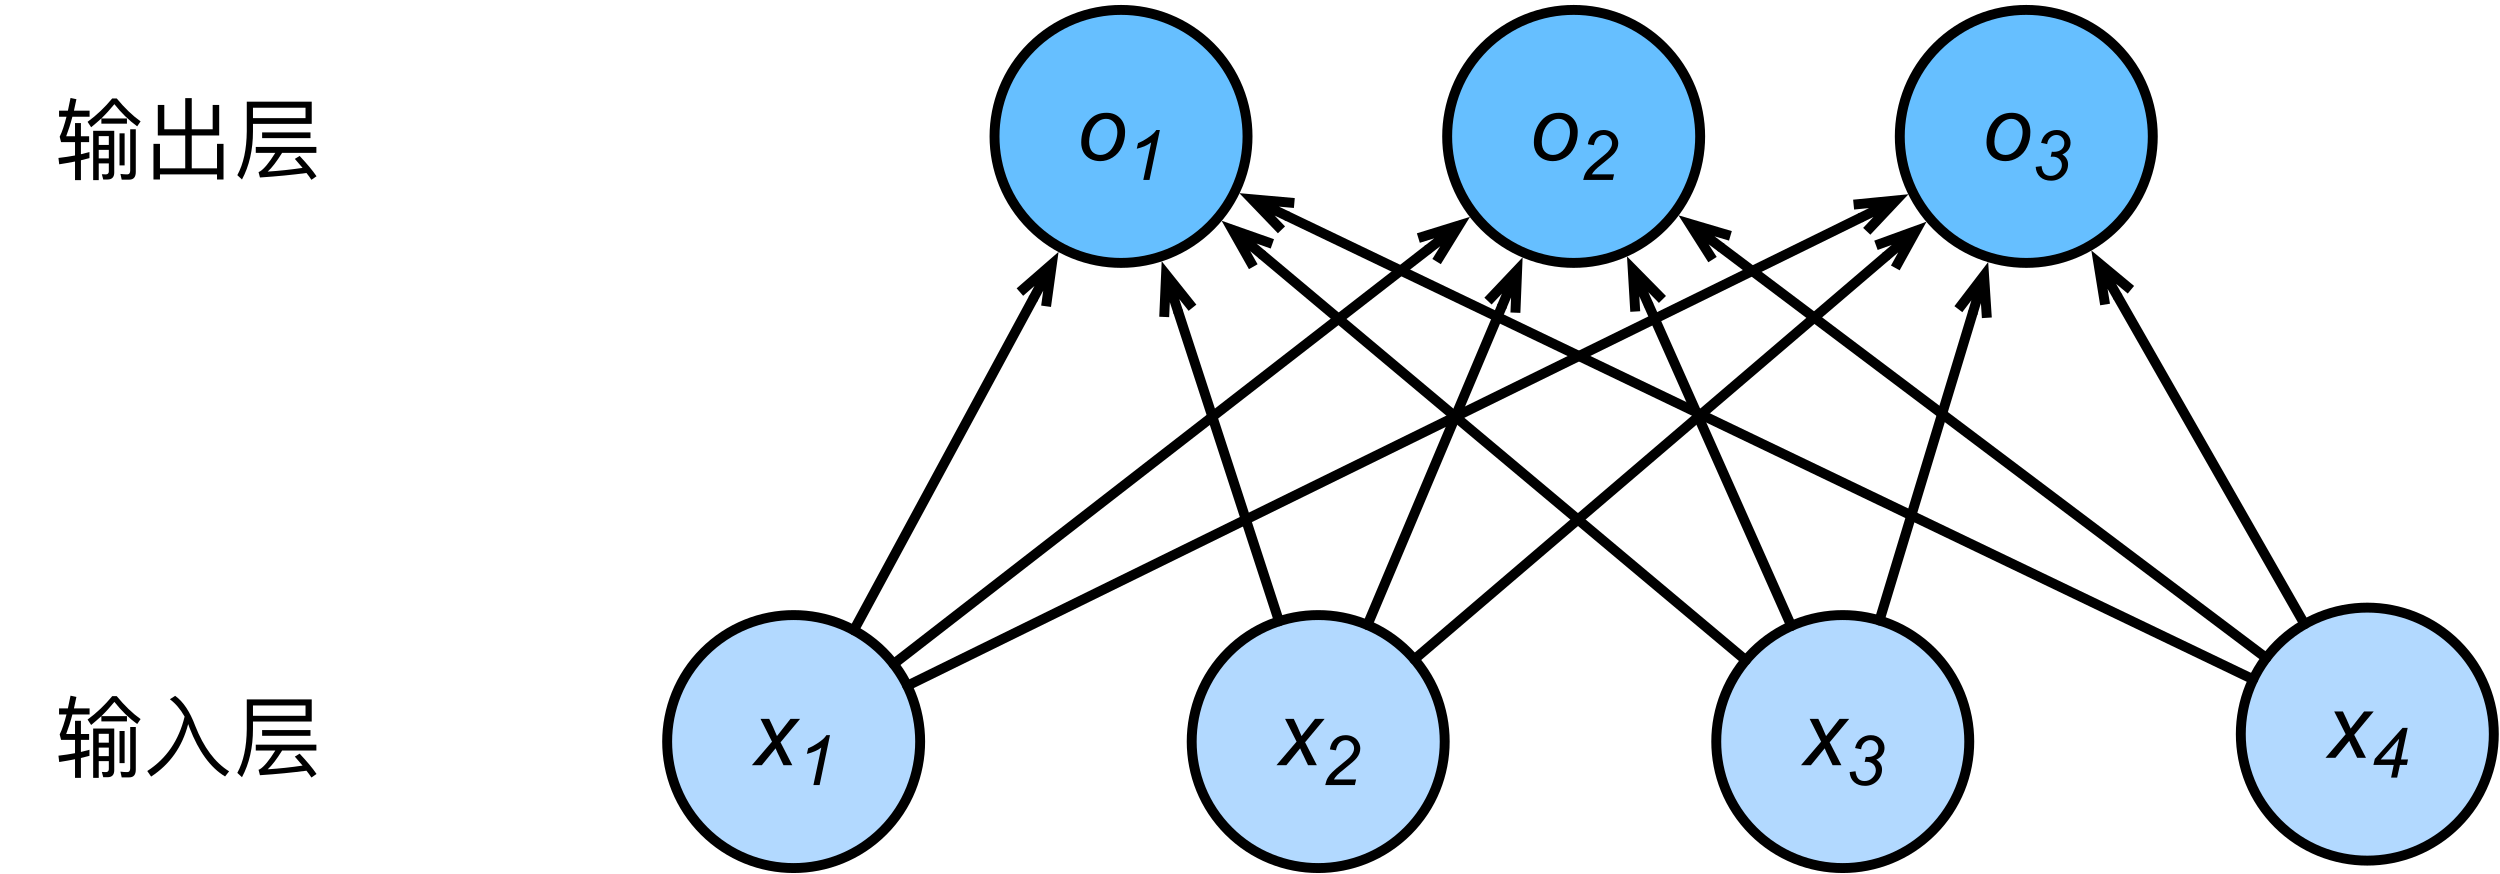
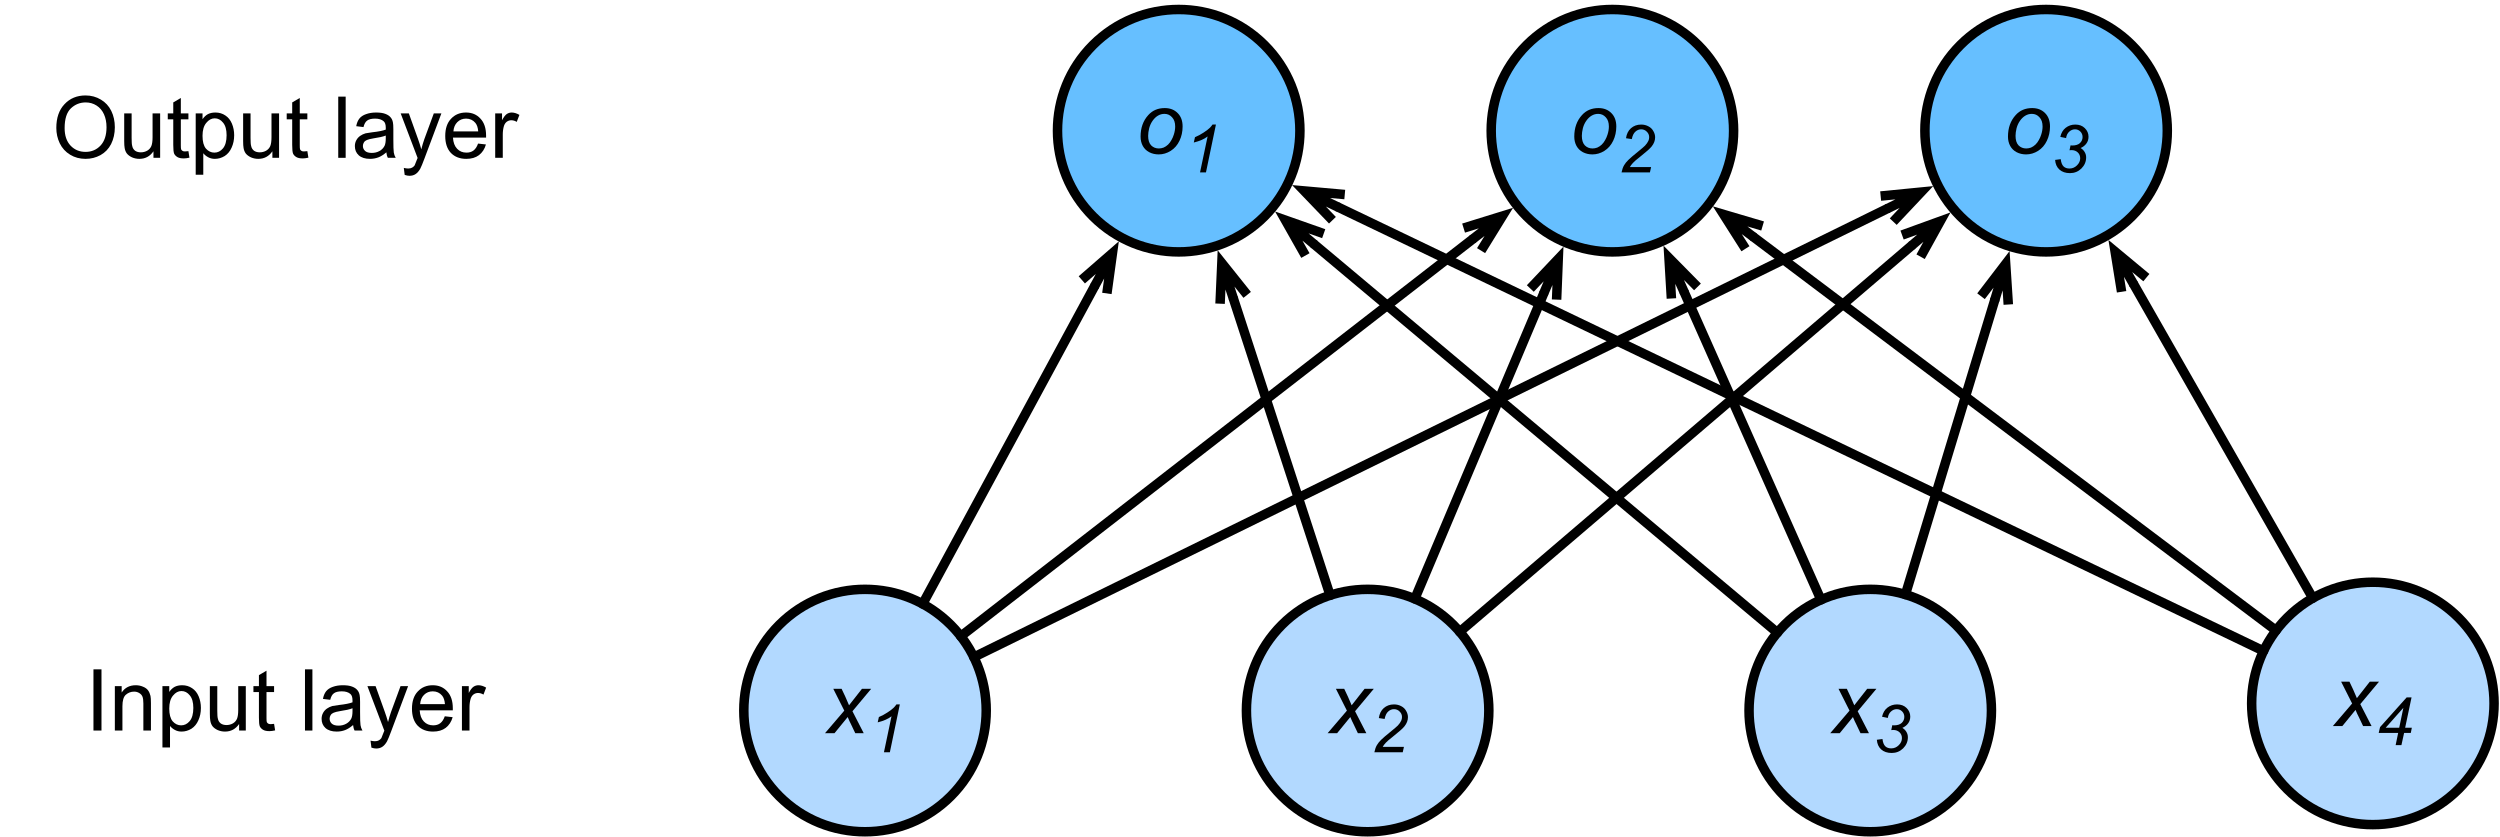
- <svg xmlns="http://www.w3.org/2000/svg" xmlns:xlink="http://www.w3.org/1999/xlink" width="252pt" height="88pt" viewBox="0 0 252 88" version="1.1">
+ <svg xmlns="http://www.w3.org/2000/svg" xmlns:xlink="http://www.w3.org/1999/xlink" width="263pt" height="88pt" viewBox="0 0 263 88" version="1.1">
  <defs>
    <g>
      <symbol overflow="visible" id="glyph0-0">
        <path style="stroke:none;" d="M 1.125 0 L 1.125 -5.625 L 5.625 -5.625 L 5.625 0 Z M 1.266 -0.141 L 5.484 -0.141 L 5.484 -5.484 L 1.266 -5.484 Z M 1.266 -0.141 " />
      </symbol>
      <symbol overflow="visible" id="glyph0-1">
        <path style="stroke:none;" d="M -0.016 0 L 2.016 -2.375 L 0.859 -4.672 L 1.734 -4.672 L 2.125 -3.844 C 2.27 -3.531 2.398 -3.227 2.516 -2.938 L 3.875 -4.672 L 4.844 -4.672 L 2.875 -2.312 L 4.062 0 L 3.172 0 L 2.719 -0.953 C 2.613 -1.148 2.5 -1.398 2.375 -1.703 L 0.984 0 Z M -0.016 0 " />
      </symbol>
      <symbol overflow="visible" id="glyph0-2">
        <path style="stroke:none;" d="M 0.438 -1.766 C 0.438 -2.68 0.707 -3.438 1.25 -4.031 C 1.688 -4.52 2.266 -4.766 2.984 -4.766 C 3.547 -4.766 4 -4.586 4.344 -4.234 C 4.688 -3.891 4.859 -3.422 4.859 -2.828 C 4.859 -2.285 4.75 -1.785 4.531 -1.328 C 4.312 -0.867 4.004 -0.516 3.609 -0.266 C 3.211 -0.016 2.789 0.109 2.344 0.109 C 1.977 0.109 1.645 0.031 1.344 -0.125 C 1.051 -0.281 0.828 -0.5 0.672 -0.781 C 0.516 -1.07 0.438 -1.398 0.438 -1.766 Z M 1.234 -1.844 C 1.234 -1.406 1.336 -1.07 1.547 -0.844 C 1.766 -0.625 2.035 -0.516 2.359 -0.516 C 2.523 -0.516 2.691 -0.547 2.859 -0.609 C 3.023 -0.68 3.18 -0.785 3.328 -0.922 C 3.473 -1.066 3.594 -1.227 3.688 -1.406 C 3.789 -1.582 3.875 -1.773 3.938 -1.984 C 4.031 -2.273 4.078 -2.555 4.078 -2.828 C 4.078 -3.242 3.969 -3.566 3.75 -3.797 C 3.539 -4.035 3.273 -4.156 2.953 -4.156 C 2.703 -4.156 2.473 -4.094 2.266 -3.969 C 2.066 -3.852 1.883 -3.68 1.719 -3.453 C 1.551 -3.223 1.426 -2.957 1.344 -2.656 C 1.27 -2.352 1.234 -2.082 1.234 -1.844 Z M 1.234 -1.844 " />
      </symbol>
      <symbol overflow="visible" id="glyph1-0">
        <path style="stroke:none;" d="M 0.875 0 L 0.875 -4.375 L 4.375 -4.375 L 4.375 0 Z M 0.984 -0.109 L 4.266 -0.109 L 4.266 -4.266 L 0.984 -4.266 Z M 0.984 -0.109 " />
      </symbol>
      <symbol overflow="visible" id="glyph1-1">
        <path style="stroke:none;" d="M 1.688 0 L 2.484 -3.781 C 2.141 -3.508 1.656 -3.297 1.031 -3.141 L 1.156 -3.703 C 1.457 -3.828 1.758 -3.988 2.062 -4.188 C 2.363 -4.383 2.586 -4.555 2.734 -4.703 C 2.828 -4.797 2.914 -4.906 3 -5.031 L 3.359 -5.031 L 2.312 0 Z M 1.688 0 " />
      </symbol>
      <symbol overflow="visible" id="glyph1-2">
        <path style="stroke:none;" d="M 0.406 0 C 0.469 -0.301 0.555 -0.551 0.672 -0.75 C 0.785 -0.945 0.938 -1.133 1.125 -1.312 C 1.312 -1.5 1.672 -1.805 2.203 -2.234 C 2.523 -2.492 2.75 -2.688 2.875 -2.812 C 3.039 -2.988 3.16 -3.16 3.234 -3.328 C 3.285 -3.441 3.312 -3.566 3.312 -3.703 C 3.312 -3.93 3.227 -4.125 3.062 -4.281 C 2.906 -4.445 2.707 -4.531 2.469 -4.531 C 2.238 -4.531 2.035 -4.445 1.859 -4.281 C 1.68 -4.125 1.555 -3.863 1.484 -3.5 L 0.875 -3.594 C 0.938 -4.039 1.109 -4.391 1.391 -4.641 C 1.68 -4.898 2.039 -5.031 2.469 -5.031 C 2.75 -5.031 3.004 -4.969 3.234 -4.844 C 3.461 -4.727 3.633 -4.562 3.75 -4.344 C 3.875 -4.133 3.938 -3.914 3.938 -3.688 C 3.938 -3.352 3.816 -3.035 3.578 -2.734 C 3.43 -2.535 3.004 -2.156 2.297 -1.594 C 1.984 -1.352 1.754 -1.156 1.609 -1 C 1.461 -0.844 1.352 -0.695 1.281 -0.562 L 3.516 -0.562 L 3.391 0 Z M 0.406 0 " />
      </symbol>
      <symbol overflow="visible" id="glyph1-3">
        <path style="stroke:none;" d="M 0.391 -1.312 L 0.984 -1.391 C 1.023 -1.035 1.125 -0.781 1.281 -0.625 C 1.438 -0.477 1.645 -0.406 1.906 -0.406 C 2.207 -0.406 2.469 -0.516 2.688 -0.734 C 2.914 -0.953 3.031 -1.203 3.031 -1.484 C 3.031 -1.734 2.945 -1.938 2.781 -2.094 C 2.613 -2.258 2.391 -2.344 2.109 -2.344 C 2.078 -2.344 2.008 -2.336 1.906 -2.328 L 2.016 -2.844 C 2.078 -2.832 2.133 -2.828 2.188 -2.828 C 2.539 -2.828 2.812 -2.91 3 -3.078 C 3.188 -3.254 3.281 -3.469 3.281 -3.719 C 3.281 -3.945 3.203 -4.141 3.047 -4.297 C 2.891 -4.453 2.703 -4.531 2.484 -4.531 C 2.254 -4.531 2.051 -4.445 1.875 -4.281 C 1.695 -4.125 1.586 -3.898 1.547 -3.609 L 0.938 -3.734 C 1.031 -4.148 1.219 -4.469 1.5 -4.688 C 1.789 -4.914 2.129 -5.031 2.516 -5.031 C 2.93 -5.031 3.266 -4.906 3.516 -4.656 C 3.773 -4.406 3.906 -4.102 3.906 -3.75 C 3.906 -3.477 3.832 -3.242 3.688 -3.047 C 3.551 -2.848 3.348 -2.688 3.078 -2.562 C 3.266 -2.445 3.406 -2.305 3.5 -2.141 C 3.602 -1.973 3.656 -1.785 3.656 -1.578 C 3.656 -1.129 3.488 -0.738 3.156 -0.406 C 2.82 -0.082 2.422 0.078 1.953 0.078 C 1.492 0.078 1.125 -0.047 0.844 -0.297 C 0.57 -0.547 0.422 -0.883 0.391 -1.312 Z M 0.391 -1.312 " />
      </symbol>
      <symbol overflow="visible" id="glyph1-4">
        <path style="stroke:none;" d="M 2.094 0 L 2.359 -1.281 L 0.312 -1.281 L 0.453 -1.891 L 3.25 -5.016 L 3.766 -5.016 L 3.094 -1.828 L 3.797 -1.828 L 3.688 -1.281 L 2.984 -1.281 L 2.703 0 Z M 2.469 -1.828 L 2.906 -3.922 L 1.047 -1.828 Z M 2.469 -1.828 " />
      </symbol>
      <symbol overflow="visible" id="glyph2-0">
+         <path style="stroke:none;" d="M 1.125 0 L 1.125 -5.625 L 5.625 -5.625 L 5.625 0 Z M 1.266 -0.141 L 5.484 -0.141 L 5.484 -5.484 L 1.266 -5.484 Z M 1.266 -0.141 " />
+       </symbol>
+       <symbol overflow="visible" id="glyph2-1">
+         <path style="stroke:none;" d="M 0.844 0 L 0.844 -6.438 L 1.688 -6.438 L 1.688 0 Z M 0.844 0 " />
+       </symbol>
+       <symbol overflow="visible" id="glyph2-2">
+         <path style="stroke:none;" d="M 0.594 0 L 0.594 -4.672 L 1.312 -4.672 L 1.312 -4 C 1.645 -4.508 2.141 -4.766 2.797 -4.766 C 3.078 -4.766 3.332 -4.711 3.562 -4.609 C 3.801 -4.516 3.977 -4.383 4.094 -4.219 C 4.207 -4.062 4.289 -3.867 4.344 -3.641 C 4.375 -3.492 4.391 -3.238 4.391 -2.875 L 4.391 0 L 3.594 0 L 3.594 -2.844 C 3.594 -3.164 3.562 -3.406 3.5 -3.562 C 3.438 -3.719 3.328 -3.844 3.172 -3.938 C 3.016 -4.039 2.832 -4.094 2.625 -4.094 C 2.289 -4.094 2 -3.984 1.75 -3.766 C 1.508 -3.555 1.391 -3.148 1.391 -2.547 L 1.391 0 Z M 0.594 0 " />
+       </symbol>
+       <symbol overflow="visible" id="glyph2-3">
+         <path style="stroke:none;" d="M 0.594 1.781 L 0.594 -4.672 L 1.312 -4.672 L 1.312 -4.062 C 1.477 -4.301 1.664 -4.477 1.875 -4.594 C 2.094 -4.707 2.359 -4.766 2.672 -4.766 C 3.066 -4.766 3.414 -4.66 3.719 -4.453 C 4.02 -4.254 4.25 -3.969 4.406 -3.594 C 4.562 -3.219 4.641 -2.812 4.641 -2.375 C 4.641 -1.895 4.551 -1.461 4.375 -1.078 C 4.207 -0.691 3.961 -0.395 3.641 -0.188 C 3.316 0.008 2.973 0.109 2.609 0.109 C 2.348 0.109 2.113 0.051 1.906 -0.062 C 1.695 -0.176 1.523 -0.316 1.391 -0.484 L 1.391 1.781 Z M 1.312 -2.312 C 1.312 -1.707 1.43 -1.258 1.672 -0.969 C 1.922 -0.688 2.219 -0.547 2.562 -0.547 C 2.906 -0.547 3.203 -0.691 3.453 -0.984 C 3.711 -1.285 3.844 -1.75 3.844 -2.375 C 3.844 -2.969 3.719 -3.41 3.469 -3.703 C 3.227 -4.004 2.938 -4.156 2.594 -4.156 C 2.258 -4.156 1.961 -3.992 1.703 -3.672 C 1.441 -3.359 1.312 -2.906 1.312 -2.312 Z M 1.312 -2.312 " />
+       </symbol>
+       <symbol overflow="visible" id="glyph2-4">
+         <path style="stroke:none;" d="M 3.656 0 L 3.656 -0.688 C 3.289 -0.156 2.797 0.109 2.172 0.109 C 1.898 0.109 1.645 0.055 1.406 -0.047 C 1.164 -0.16 0.984 -0.297 0.859 -0.453 C 0.742 -0.609 0.664 -0.801 0.625 -1.031 C 0.594 -1.188 0.578 -1.438 0.578 -1.781 L 0.578 -4.672 L 1.359 -4.672 L 1.359 -2.078 C 1.359 -1.66 1.379 -1.383 1.422 -1.25 C 1.461 -1.039 1.562 -0.875 1.719 -0.75 C 1.883 -0.633 2.086 -0.578 2.328 -0.578 C 2.566 -0.578 2.789 -0.633 3 -0.75 C 3.207 -0.875 3.352 -1.039 3.438 -1.25 C 3.52 -1.457 3.562 -1.766 3.562 -2.172 L 3.562 -4.672 L 4.359 -4.672 L 4.359 0 Z M 3.656 0 " />
+       </symbol>
+       <symbol overflow="visible" id="glyph2-5">
+         <path style="stroke:none;" d="M 2.328 -0.703 L 2.438 -0.016 C 2.207 0.035 2.008 0.062 1.844 0.062 C 1.551 0.062 1.328 0.016 1.172 -0.078 C 1.016 -0.172 0.898 -0.289 0.828 -0.438 C 0.766 -0.582 0.734 -0.891 0.734 -1.359 L 0.734 -4.047 L 0.156 -4.047 L 0.156 -4.672 L 0.734 -4.672 L 0.734 -5.828 L 1.531 -6.297 L 1.531 -4.672 L 2.328 -4.672 L 2.328 -4.047 L 1.531 -4.047 L 1.531 -1.328 C 1.531 -1.098 1.539 -0.953 1.562 -0.891 C 1.594 -0.828 1.641 -0.773 1.703 -0.734 C 1.766 -0.691 1.852 -0.672 1.969 -0.672 C 2.062 -0.672 2.18 -0.68 2.328 -0.703 Z M 2.328 -0.703 " />
+       </symbol>
+       <symbol overflow="visible" id="glyph2-6">
        <path style="stroke:none;" d="" />
      </symbol>
-       <symbol overflow="visible" id="glyph2-1">
-         <path style="stroke:none;" d="M 2.062 -4.844 L 2.062 -3.516 L 1.172 -3.516 C 1.391 -4.094 1.609 -4.75 1.797 -5.484 L 3.531 -5.484 L 3.531 -6.094 L 1.953 -6.094 C 2.031 -6.453 2.109 -6.844 2.203 -7.25 L 1.609 -7.375 C 1.516 -6.938 1.438 -6.5 1.344 -6.094 L 0.453 -6.094 L 0.453 -5.484 L 1.203 -5.484 C 1 -4.688 0.781 -4 0.516 -3.469 L 0.656 -2.922 L 2.062 -2.922 L 2.062 -1.578 C 1.531 -1.484 0.984 -1.391 0.391 -1.328 L 0.469 -0.688 C 1.016 -0.781 1.547 -0.859 2.062 -0.969 L 2.062 0.906 L 2.656 0.906 L 2.656 -1.094 L 3.516 -1.312 L 3.516 -1.922 C 3.25 -1.859 2.969 -1.781 2.656 -1.703 L 2.656 -2.922 L 3.484 -2.922 L 3.484 -3.516 L 2.656 -3.516 L 2.656 -4.844 Z M 4.719 -5.312 L 4.719 -4.781 L 7.297 -4.781 L 7.297 -5.312 L 4.719 -5.312 C 5.172 -5.75 5.609 -6.234 6.031 -6.75 C 6.719 -5.875 7.484 -5.125 8.328 -4.516 L 8.672 -5.016 C 7.859 -5.594 7.062 -6.359 6.266 -7.328 L 5.812 -7.328 C 5.078 -6.438 4.25 -5.641 3.328 -4.969 L 3.688 -4.422 C 4.031 -4.703 4.375 -5 4.719 -5.312 Z M 5.344 0.844 C 5.781 0.844 6.016 0.609 6.016 0.141 L 6.016 -4.062 L 3.891 -4.062 L 3.891 0.906 L 4.453 0.906 L 4.453 -0.781 L 5.469 -0.781 L 5.469 0.031 C 5.469 0.219 5.359 0.328 5.172 0.328 L 4.766 0.312 L 4.906 0.844 Z M 4.453 -1.281 L 4.453 -2.141 L 5.469 -2.141 L 5.469 -1.281 Z M 4.453 -2.641 L 4.453 -3.531 L 5.469 -3.531 L 5.469 -2.641 Z M 6.547 -3.812 L 6.547 -0.578 L 7.062 -0.578 L 7.062 -3.812 Z M 7.531 0.859 C 7.969 0.859 8.188 0.594 8.188 0.078 L 8.188 -4.219 L 7.625 -4.219 L 7.625 -0.062 C 7.625 0.188 7.531 0.328 7.328 0.328 C 7.109 0.328 6.875 0.312 6.641 0.281 L 6.766 0.859 Z M 7.531 0.859 " />
-       </symbol>
-       <symbol overflow="visible" id="glyph2-2">
-         <path style="stroke:none;" d="M 4.109 -5.266 C 3.531 -2.875 2.281 -1.031 0.344 0.219 L 0.734 0.781 C 2.625 -0.453 3.875 -2.219 4.469 -4.516 C 4.516 -4.406 4.547 -4.281 4.609 -4.125 C 5.531 -1.75 6.719 -0.109 8.188 0.766 L 8.594 0.25 C 7.156 -0.641 6.031 -2.172 5.188 -4.312 C 4.641 -5.781 3.953 -6.797 3.156 -7.359 L 2.625 -7.016 C 3.188 -6.594 3.688 -6.016 4.109 -5.266 Z M 4.109 -5.266 " />
-       </symbol>
-       <symbol overflow="visible" id="glyph2-3">
-         <path style="stroke:none;" d="M 2.922 -3.906 L 2.922 -3.328 L 7.797 -3.328 L 7.797 -3.906 Z M 2.281 -2.438 L 2.281 -1.844 L 4.25 -1.844 C 3.625 -0.828 3.094 -0.203 2.703 0.031 C 2.656 0.047 2.625 0.078 2.562 0.094 L 2.703 0.641 C 4.406 0.531 5.969 0.375 7.391 0.188 C 7.578 0.406 7.734 0.641 7.891 0.875 L 8.406 0.516 C 8.016 -0.062 7.438 -0.75 6.703 -1.531 L 6.219 -1.234 C 6.484 -0.922 6.75 -0.625 7 -0.328 C 5.844 -0.156 4.672 -0.031 3.484 0.047 C 3.906 -0.328 4.391 -0.969 4.938 -1.844 L 8.391 -1.844 L 8.391 -2.438 Z M 7.297 -6.391 L 7.297 -5.344 L 2 -5.344 L 2 -6.391 Z M 2 -4.766 L 7.922 -4.766 L 7.922 -7 L 1.375 -7 L 1.375 -4.016 C 1.359 -2.203 1.047 -0.734 0.422 0.406 L 0.891 0.844 C 1.625 -0.516 2 -2.141 2 -4.016 Z M 2 -4.766 " />
-       </symbol>
-       <symbol overflow="visible" id="glyph2-4">
-         <path style="stroke:none;" d="M 6.938 -4.219 L 4.828 -4.219 L 4.828 -7.359 L 4.172 -7.359 L 4.172 -4.219 L 2.062 -4.219 L 2.062 -6.672 L 1.406 -6.672 L 1.406 -3.594 L 4.172 -3.594 L 4.172 -0.281 L 1.625 -0.281 L 1.625 -2.75 L 0.969 -2.75 L 0.969 0.844 L 1.625 0.844 L 1.625 0.328 L 7.375 0.328 L 7.375 0.844 L 8.031 0.844 L 8.031 -2.75 L 7.375 -2.75 L 7.375 -0.281 L 4.828 -0.281 L 4.828 -3.594 L 7.594 -3.594 L 7.594 -6.672 L 6.938 -6.672 Z M 6.938 -4.219 " />
+       <symbol overflow="visible" id="glyph2-7">
+         <path style="stroke:none;" d="M 0.578 0 L 0.578 -6.438 L 1.359 -6.438 L 1.359 0 Z M 0.578 0 " />
+       </symbol>
+       <symbol overflow="visible" id="glyph2-8">
+         <path style="stroke:none;" d="M 3.641 -0.578 C 3.348 -0.328 3.066 -0.148 2.797 -0.047 C 2.523 0.055 2.234 0.109 1.922 0.109 C 1.41 0.109 1.016 -0.016 0.734 -0.266 C 0.461 -0.516 0.328 -0.836 0.328 -1.234 C 0.328 -1.461 0.379 -1.672 0.484 -1.859 C 0.586 -2.047 0.723 -2.195 0.891 -2.312 C 1.055 -2.426 1.242 -2.516 1.453 -2.578 C 1.609 -2.609 1.844 -2.645 2.156 -2.688 C 2.801 -2.758 3.273 -2.852 3.578 -2.969 C 3.578 -3.07 3.578 -3.141 3.578 -3.172 C 3.578 -3.492 3.504 -3.719 3.359 -3.844 C 3.148 -4.031 2.848 -4.125 2.453 -4.125 C 2.078 -4.125 1.801 -4.055 1.625 -3.922 C 1.445 -3.797 1.316 -3.566 1.234 -3.234 L 0.469 -3.328 C 0.531 -3.66 0.641 -3.926 0.797 -4.125 C 0.961 -4.332 1.195 -4.488 1.5 -4.594 C 1.812 -4.707 2.164 -4.766 2.562 -4.766 C 2.969 -4.766 3.289 -4.719 3.531 -4.625 C 3.781 -4.531 3.961 -4.41 4.078 -4.266 C 4.203 -4.129 4.285 -3.953 4.328 -3.734 C 4.359 -3.598 4.375 -3.359 4.375 -3.016 L 4.375 -1.953 C 4.375 -1.223 4.391 -0.758 4.422 -0.562 C 4.453 -0.363 4.52 -0.176 4.625 0 L 3.797 0 C 3.711 -0.164 3.66 -0.359 3.641 -0.578 Z M 3.578 -2.344 C 3.285 -2.227 2.852 -2.129 2.281 -2.047 C 1.957 -1.992 1.727 -1.938 1.594 -1.875 C 1.457 -1.82 1.352 -1.738 1.281 -1.625 C 1.207 -1.508 1.172 -1.383 1.172 -1.25 C 1.172 -1.039 1.25 -0.863 1.406 -0.719 C 1.562 -0.582 1.797 -0.516 2.109 -0.516 C 2.41 -0.516 2.68 -0.582 2.922 -0.719 C 3.16 -0.852 3.336 -1.035 3.453 -1.266 C 3.535 -1.441 3.578 -1.703 3.578 -2.047 Z M 3.578 -2.344 " />
+       </symbol>
+       <symbol overflow="visible" id="glyph2-9">
+         <path style="stroke:none;" d="M 0.562 1.797 L 0.469 1.062 C 0.645 1.102 0.797 1.125 0.922 1.125 C 1.098 1.125 1.238 1.094 1.344 1.031 C 1.445 0.977 1.535 0.898 1.609 0.797 C 1.648 0.711 1.727 0.516 1.844 0.203 C 1.863 0.16 1.891 0.098 1.922 0.016 L 0.141 -4.672 L 1 -4.672 L 1.969 -1.969 C 2.094 -1.625 2.207 -1.266 2.312 -0.891 C 2.395 -1.242 2.5 -1.598 2.625 -1.953 L 3.625 -4.672 L 4.422 -4.672 L 2.641 0.078 C 2.453 0.586 2.305 0.941 2.203 1.141 C 2.055 1.398 1.895 1.586 1.719 1.703 C 1.539 1.828 1.32 1.891 1.062 1.891 C 0.914 1.891 0.75 1.859 0.562 1.797 Z M 0.562 1.797 " />
+       </symbol>
+       <symbol overflow="visible" id="glyph2-10">
+         <path style="stroke:none;" d="M 3.781 -1.5 L 4.609 -1.406 C 4.473 -0.926 4.227 -0.551 3.875 -0.281 C 3.531 -0.02 3.086 0.109 2.547 0.109 C 1.867 0.109 1.328 -0.098 0.922 -0.516 C 0.523 -0.941 0.328 -1.535 0.328 -2.297 C 0.328 -3.078 0.531 -3.68 0.938 -4.109 C 1.344 -4.547 1.867 -4.766 2.516 -4.766 C 3.141 -4.766 3.645 -4.551 4.031 -4.125 C 4.426 -3.707 4.625 -3.113 4.625 -2.344 C 4.625 -2.289 4.625 -2.219 4.625 -2.125 L 1.141 -2.125 C 1.172 -1.613 1.316 -1.223 1.578 -0.953 C 1.836 -0.68 2.164 -0.547 2.562 -0.547 C 2.852 -0.547 3.098 -0.617 3.297 -0.766 C 3.504 -0.922 3.664 -1.164 3.781 -1.5 Z M 1.188 -2.781 L 3.797 -2.781 C 3.766 -3.176 3.664 -3.473 3.5 -3.672 C 3.25 -3.973 2.922 -4.125 2.516 -4.125 C 2.148 -4.125 1.844 -4 1.594 -3.75 C 1.352 -3.508 1.219 -3.188 1.188 -2.781 Z M 1.188 -2.781 " />
+       </symbol>
+       <symbol overflow="visible" id="glyph2-11">
+         <path style="stroke:none;" d="M 0.578 0 L 0.578 -4.672 L 1.297 -4.672 L 1.297 -3.953 C 1.473 -4.285 1.641 -4.504 1.797 -4.609 C 1.953 -4.711 2.125 -4.766 2.312 -4.766 C 2.57 -4.766 2.844 -4.68 3.125 -4.516 L 2.844 -3.781 C 2.656 -3.895 2.461 -3.953 2.266 -3.953 C 2.098 -3.953 1.941 -3.898 1.797 -3.797 C 1.66 -3.691 1.562 -3.547 1.5 -3.359 C 1.414 -3.078 1.375 -2.77 1.375 -2.438 L 1.375 0 Z M 0.578 0 " />
+       </symbol>
+       <symbol overflow="visible" id="glyph2-12">
+         <path style="stroke:none;" d="M 0.438 -3.141 C 0.438 -4.203 0.723 -5.035 1.297 -5.641 C 1.867 -6.254 2.609 -6.562 3.516 -6.562 C 4.109 -6.562 4.645 -6.414 5.125 -6.125 C 5.602 -5.844 5.969 -5.445 6.219 -4.938 C 6.469 -4.426 6.594 -3.852 6.594 -3.219 C 6.594 -2.562 6.461 -1.973 6.203 -1.453 C 5.941 -0.941 5.566 -0.551 5.078 -0.281 C 4.598 -0.02 4.078 0.109 3.516 0.109 C 2.91 0.109 2.367 -0.035 1.891 -0.328 C 1.41 -0.617 1.047 -1.02 0.797 -1.531 C 0.555 -2.039 0.438 -2.578 0.438 -3.141 Z M 1.312 -3.125 C 1.312 -2.344 1.52 -1.727 1.938 -1.281 C 2.352 -0.844 2.879 -0.625 3.516 -0.625 C 4.148 -0.625 4.676 -0.848 5.094 -1.297 C 5.508 -1.742 5.719 -2.383 5.719 -3.219 C 5.719 -3.738 5.629 -4.191 5.453 -4.578 C 5.273 -4.973 5.016 -5.281 4.672 -5.5 C 4.328 -5.719 3.945 -5.828 3.531 -5.828 C 2.926 -5.828 2.406 -5.617 1.969 -5.203 C 1.531 -4.785 1.312 -4.094 1.312 -3.125 Z M 1.312 -3.125 " />
      </symbol>
    </g>
  </defs>
  <g id="surface1">
-     <path style="fill-rule:nonzero;fill:rgb(69.803%,85.097%,100%);fill-opacity:1;stroke-width:1;stroke-linecap:round;stroke-linejoin:round;stroke:rgb(0%,0%,0%);stroke-opacity:1;stroke-miterlimit:10;" d="M 107.016 77.734 C 111.996 82.715 111.996 90.785 107.016 95.766 C 102.035 100.746 93.965 100.746 88.984 95.766 C 84.004 90.785 84.004 82.715 88.984 77.734 C 93.965 72.754 102.035 72.754 107.016 77.734 " transform="matrix(1,0,0,1,-18,-12)" />
-     <g style="fill:rgb(0%,0%,0%);fill-opacity:1;">
-       <use xlink:href="#glyph0-1" x="75.803" y="77.135" />
-     </g>
-     <g style="fill:rgb(0%,0%,0%);fill-opacity:1;">
-       <use xlink:href="#glyph1-1" x="80.303" y="79.135" />
-     </g>
-     <path style="fill-rule:nonzero;fill:rgb(69.803%,85.097%,100%);fill-opacity:1;stroke-width:1;stroke-linecap:round;stroke-linejoin:round;stroke:rgb(0%,0%,0%);stroke-opacity:1;stroke-miterlimit:10;" d="M 159.891 77.734 C 164.871 82.715 164.871 90.785 159.891 95.766 C 154.91 100.746 146.84 100.746 141.859 95.766 C 136.879 90.785 136.879 82.715 141.859 77.734 C 146.84 72.754 154.91 72.754 159.891 77.734 " transform="matrix(1,0,0,1,-18,-12)" />
-     <g style="fill:rgb(0%,0%,0%);fill-opacity:1;">
-       <use xlink:href="#glyph0-1" x="128.678" y="77.135" />
-     </g>
-     <g style="fill:rgb(0%,0%,0%);fill-opacity:1;">
-       <use xlink:href="#glyph1-2" x="133.178" y="79.135" />
-     </g>
-     <path style="fill-rule:nonzero;fill:rgb(39.999%,74.901%,100%);fill-opacity:1;stroke-width:1;stroke-linecap:round;stroke-linejoin:round;stroke:rgb(0%,0%,0%);stroke-opacity:1;stroke-miterlimit:10;" d="M 140.016 16.734 C 144.996 21.715 144.996 29.785 140.016 34.766 C 135.035 39.746 126.965 39.746 121.984 34.766 C 117.004 29.785 117.004 21.715 121.984 16.734 C 126.965 11.754 135.035 11.754 140.016 16.734 " transform="matrix(1,0,0,1,-18,-12)" />
-     <g style="fill:rgb(0%,0%,0%);fill-opacity:1;">
-       <use xlink:href="#glyph0-2" x="108.551" y="16.135" />
-     </g>
-     <g style="fill:rgb(0%,0%,0%);fill-opacity:1;">
-       <use xlink:href="#glyph1-1" x="113.556" y="18.135" />
-     </g>
-     <g style="fill:rgb(0%,0%,0%);fill-opacity:1;">
-       <use xlink:href="#glyph2-1" x="5.5" y="77.5" />
-       <use xlink:href="#glyph2-2" x="14.5" y="77.5" />
-       <use xlink:href="#glyph2-3" x="23.5" y="77.5" />
-     </g>
-     <g style="fill:rgb(0%,0%,0%);fill-opacity:1;">
-       <use xlink:href="#glyph2-1" x="5.5" y="17.25" />
-       <use xlink:href="#glyph2-4" x="14.5" y="17.25" />
-       <use xlink:href="#glyph2-3" x="23.5" y="17.25" />
-     </g>
-     <path style="fill-rule:nonzero;fill:rgb(69.803%,85.097%,100%);fill-opacity:1;stroke-width:1;stroke-linecap:round;stroke-linejoin:round;stroke:rgb(0%,0%,0%);stroke-opacity:1;stroke-miterlimit:10;" d="M 212.766 77.734 C 217.746 82.715 217.746 90.785 212.766 95.766 C 207.785 100.746 199.715 100.746 194.734 95.766 C 189.754 90.785 189.754 82.715 194.734 77.734 C 199.715 72.754 207.785 72.754 212.766 77.734 " transform="matrix(1,0,0,1,-18,-12)" />
-     <g style="fill:rgb(0%,0%,0%);fill-opacity:1;">
-       <use xlink:href="#glyph0-1" x="181.553" y="77.135" />
-     </g>
-     <g style="fill:rgb(0%,0%,0%);fill-opacity:1;">
-       <use xlink:href="#glyph1-3" x="186.053" y="79.135" />
-     </g>
-     <path style="fill-rule:nonzero;fill:rgb(69.803%,85.097%,100%);fill-opacity:1;stroke-width:1;stroke-linecap:round;stroke-linejoin:round;stroke:rgb(0%,0%,0%);stroke-opacity:1;stroke-miterlimit:10;" d="M 265.641 76.984 C 270.621 81.965 270.621 90.035 265.641 95.016 C 260.66 99.996 252.59 99.996 247.609 95.016 C 242.629 90.035 242.629 81.965 247.609 76.984 C 252.59 72.004 260.66 72.004 265.641 76.984 " transform="matrix(1,0,0,1,-18,-12)" />
-     <g style="fill:rgb(0%,0%,0%);fill-opacity:1;">
-       <use xlink:href="#glyph0-1" x="234.428" y="76.385" />
-     </g>
-     <g style="fill:rgb(0%,0%,0%);fill-opacity:1;">
-       <use xlink:href="#glyph1-4" x="238.928" y="78.385" />
-     </g>
-     <path style="fill-rule:nonzero;fill:rgb(39.999%,74.901%,100%);fill-opacity:1;stroke-width:1;stroke-linecap:round;stroke-linejoin:round;stroke:rgb(0%,0%,0%);stroke-opacity:1;stroke-miterlimit:10;" d="M 231.266 16.734 C 236.246 21.715 236.246 29.785 231.266 34.766 C 226.285 39.746 218.215 39.746 213.234 34.766 C 208.254 29.785 208.254 21.715 213.234 16.734 C 218.215 11.754 226.285 11.754 231.266 16.734 " transform="matrix(1,0,0,1,-18,-12)" />
-     <g style="fill:rgb(0%,0%,0%);fill-opacity:1;">
-       <use xlink:href="#glyph0-2" x="199.801" y="16.135" />
-     </g>
-     <g style="fill:rgb(0%,0%,0%);fill-opacity:1;">
-       <use xlink:href="#glyph1-3" x="204.806" y="18.135" />
-     </g>
-     <path style="fill-rule:nonzero;fill:rgb(39.999%,74.901%,100%);fill-opacity:1;stroke-width:1;stroke-linecap:round;stroke-linejoin:round;stroke:rgb(0%,0%,0%);stroke-opacity:1;stroke-miterlimit:10;" d="M 185.641 16.734 C 190.621 21.715 190.621 29.785 185.641 34.766 C 180.66 39.746 172.59 39.746 167.609 34.766 C 162.629 29.785 162.629 21.715 167.609 16.734 C 172.59 11.754 180.66 11.754 185.641 16.734 " transform="matrix(1,0,0,1,-18,-12)" />
-     <g style="fill:rgb(0%,0%,0%);fill-opacity:1;">
-       <use xlink:href="#glyph0-2" x="154.176" y="16.135" />
-     </g>
-     <g style="fill:rgb(0%,0%,0%);fill-opacity:1;">
-       <use xlink:href="#glyph1-2" x="159.181" y="18.135" />
-     </g>
-     <path style="fill:none;stroke-width:1;stroke-linecap:round;stroke-linejoin:round;stroke:rgb(0%,0%,0%);stroke-opacity:1;stroke-miterlimit:10;" d="M 104.066 75.531 L 122.125 42.156 " transform="matrix(1,0,0,1,-18,-12)" />
-     <path style="fill:none;stroke-width:1;stroke-linecap:butt;stroke-linejoin:miter;stroke:rgb(0%,0%,0%);stroke-opacity:1;stroke-miterlimit:10;" d="M 124.027 38.637 L 122.125 42.156 M 120.805 41.441 L 124.027 38.637 L 123.445 42.871 " transform="matrix(1,0,0,1,-18,-12)" />
-     <path style="fill:none;stroke-width:1;stroke-linecap:round;stroke-linejoin:round;stroke:rgb(0%,0%,0%);stroke-opacity:1;stroke-miterlimit:10;" d="M 108.074 78.934 L 161.891 37.184 " transform="matrix(1,0,0,1,-18,-12)" />
-     <path style="fill:none;stroke-width:1;stroke-linecap:butt;stroke-linejoin:miter;stroke:rgb(0%,0%,0%);stroke-opacity:1;stroke-miterlimit:10;" d="M 165.051 34.73 L 161.891 37.184 M 160.969 35.996 L 165.051 34.73 L 162.809 38.367 " transform="matrix(1,0,0,1,-18,-12)" />
-     <path style="fill:none;stroke-width:1;stroke-linecap:round;stroke-linejoin:round;stroke:rgb(0%,0%,0%);stroke-opacity:1;stroke-miterlimit:10;" d="M 109.449 81.129 L 205.504 33.969 " transform="matrix(1,0,0,1,-18,-12)" />
-     <path style="fill:none;stroke-width:1;stroke-linecap:butt;stroke-linejoin:miter;stroke:rgb(0%,0%,0%);stroke-opacity:1;stroke-miterlimit:10;" d="M 209.098 32.207 L 205.504 33.969 M 204.844 32.625 L 209.098 32.207 L 206.168 35.316 " transform="matrix(1,0,0,1,-18,-12)" />
-     <path style="fill:none;stroke-width:1;stroke-linecap:round;stroke-linejoin:round;stroke:rgb(0%,0%,0%);stroke-opacity:1;stroke-miterlimit:10;" d="M 146.926 74.625 L 136.777 43.484 " transform="matrix(1,0,0,1,-18,-12)" />
-     <path style="fill:none;stroke-width:1;stroke-linecap:butt;stroke-linejoin:miter;stroke:rgb(0%,0%,0%);stroke-opacity:1;stroke-miterlimit:10;" d="M 135.539 39.684 L 136.777 43.484 M 135.352 43.949 L 135.539 39.684 L 138.203 43.02 " transform="matrix(1,0,0,1,-18,-12)" />
-     <path style="fill:none;stroke-width:1;stroke-linecap:round;stroke-linejoin:round;stroke:rgb(0%,0%,0%);stroke-opacity:1;stroke-miterlimit:10;" d="M 155.836 75 L 169.371 42.934 " transform="matrix(1,0,0,1,-18,-12)" />
-     <path style="fill:none;stroke-width:1;stroke-linecap:butt;stroke-linejoin:miter;stroke:rgb(0%,0%,0%);stroke-opacity:1;stroke-miterlimit:10;" d="M 170.926 39.25 L 169.371 42.934 M 167.988 42.352 L 170.926 39.25 L 170.754 43.52 " transform="matrix(1,0,0,1,-18,-12)" />
-     <path style="fill:none;stroke-width:1;stroke-linecap:round;stroke-linejoin:round;stroke:rgb(0%,0%,0%);stroke-opacity:1;stroke-miterlimit:10;" d="M 160.566 78.465 L 208.07 37.867 " transform="matrix(1,0,0,1,-18,-12)" />
-     <path style="fill:none;stroke-width:1;stroke-linecap:butt;stroke-linejoin:miter;stroke:rgb(0%,0%,0%);stroke-opacity:1;stroke-miterlimit:10;" d="M 211.113 35.27 L 208.07 37.867 M 207.098 36.727 L 211.113 35.27 L 209.047 39.008 " transform="matrix(1,0,0,1,-18,-12)" />
-     <path style="fill:none;stroke-width:1;stroke-linecap:round;stroke-linejoin:round;stroke:rgb(0%,0%,0%);stroke-opacity:1;stroke-miterlimit:10;" d="M 193.98 78.559 L 145.293 37.734 " transform="matrix(1,0,0,1,-18,-12)" />
-     <path style="fill:none;stroke-width:1;stroke-linecap:butt;stroke-linejoin:miter;stroke:rgb(0%,0%,0%);stroke-opacity:1;stroke-miterlimit:10;" d="M 142.227 35.164 L 145.293 37.734 M 144.328 38.883 L 142.227 35.164 L 146.254 36.582 " transform="matrix(1,0,0,1,-18,-12)" />
-     <path style="fill:none;stroke-width:1;stroke-linecap:round;stroke-linejoin:round;stroke:rgb(0%,0%,0%);stroke-opacity:1;stroke-miterlimit:10;" d="M 198.566 75.098 L 184.203 42.793 " transform="matrix(1,0,0,1,-18,-12)" />
-     <path style="fill:none;stroke-width:1;stroke-linecap:butt;stroke-linejoin:miter;stroke:rgb(0%,0%,0%);stroke-opacity:1;stroke-miterlimit:10;" d="M 182.578 39.141 L 184.203 42.793 M 182.832 43.402 L 182.578 39.141 L 185.574 42.184 " transform="matrix(1,0,0,1,-18,-12)" />
-     <path style="fill:none;stroke-width:1;stroke-linecap:round;stroke-linejoin:round;stroke:rgb(0%,0%,0%);stroke-opacity:1;stroke-miterlimit:10;" d="M 207.449 74.547 L 216.836 43.602 " transform="matrix(1,0,0,1,-18,-12)" />
-     <path style="fill:none;stroke-width:1;stroke-linecap:butt;stroke-linejoin:miter;stroke:rgb(0%,0%,0%);stroke-opacity:1;stroke-miterlimit:10;" d="M 217.996 39.773 L 216.836 43.602 M 215.402 43.164 L 217.996 39.773 L 218.273 44.035 " transform="matrix(1,0,0,1,-18,-12)" />
-     <path style="fill:none;stroke-width:1;stroke-linecap:round;stroke-linejoin:round;stroke:rgb(0%,0%,0%);stroke-opacity:1;stroke-miterlimit:10;" d="M 245.125 80.484 L 147.82 33.816 " transform="matrix(1,0,0,1,-18,-12)" />
-     <path style="fill:none;stroke-width:1;stroke-linecap:butt;stroke-linejoin:miter;stroke:rgb(0%,0%,0%);stroke-opacity:1;stroke-miterlimit:10;" d="M 144.211 32.086 L 147.82 33.816 M 147.172 35.168 L 144.211 32.086 L 148.469 32.465 " transform="matrix(1,0,0,1,-18,-12)" />
-     <path style="fill:none;stroke-width:1;stroke-linecap:round;stroke-linejoin:round;stroke:rgb(0%,0%,0%);stroke-opacity:1;stroke-miterlimit:10;" d="M 246.438 78.328 L 191.523 36.973 " transform="matrix(1,0,0,1,-18,-12)" />
-     <path style="fill:none;stroke-width:1;stroke-linecap:butt;stroke-linejoin:miter;stroke:rgb(0%,0%,0%);stroke-opacity:1;stroke-miterlimit:10;" d="M 188.328 34.562 L 191.523 36.973 M 190.621 38.168 L 188.328 34.562 L 192.426 35.773 " transform="matrix(1,0,0,1,-18,-12)" />
-     <path style="fill:none;stroke-width:1;stroke-linecap:round;stroke-linejoin:round;stroke:rgb(0%,0%,0%);stroke-opacity:1;stroke-miterlimit:10;" d="M 250.305 74.922 L 231.492 41.953 " transform="matrix(1,0,0,1,-18,-12)" />
-     <path style="fill:none;stroke-width:1;stroke-linecap:butt;stroke-linejoin:miter;stroke:rgb(0%,0%,0%);stroke-opacity:1;stroke-miterlimit:10;" d="M 229.512 38.477 L 231.492 41.953 M 230.191 42.695 L 229.512 38.477 L 232.797 41.207 " transform="matrix(1,0,0,1,-18,-12)" />
+     <path style="fill-rule:nonzero;fill:rgb(69.803%,85.097%,100%);fill-opacity:1;stroke-width:1;stroke-linecap:round;stroke-linejoin:round;stroke:rgb(0%,0%,0%);stroke-opacity:1;stroke-miterlimit:10;" d="M 107.016 77.734 C 111.996 82.715 111.996 90.785 107.016 95.766 C 102.035 100.746 93.965 100.746 88.984 95.766 C 84.004 90.785 84.004 82.715 88.984 77.734 C 93.965 72.754 102.035 72.754 107.016 77.734 " transform="matrix(1,0,0,1,-7,-12)" />
+     <g style="fill:rgb(0%,0%,0%);fill-opacity:1;">
+       <use xlink:href="#glyph0-1" x="86.803" y="77.135" />
+     </g>
+     <g style="fill:rgb(0%,0%,0%);fill-opacity:1;">
+       <use xlink:href="#glyph1-1" x="91.303" y="79.135" />
+     </g>
+     <path style="fill-rule:nonzero;fill:rgb(69.803%,85.097%,100%);fill-opacity:1;stroke-width:1;stroke-linecap:round;stroke-linejoin:round;stroke:rgb(0%,0%,0%);stroke-opacity:1;stroke-miterlimit:10;" d="M 159.891 77.734 C 164.871 82.715 164.871 90.785 159.891 95.766 C 154.91 100.746 146.84 100.746 141.859 95.766 C 136.879 90.785 136.879 82.715 141.859 77.734 C 146.84 72.754 154.91 72.754 159.891 77.734 " transform="matrix(1,0,0,1,-7,-12)" />
+     <g style="fill:rgb(0%,0%,0%);fill-opacity:1;">
+       <use xlink:href="#glyph0-1" x="139.678" y="77.135" />
+     </g>
+     <g style="fill:rgb(0%,0%,0%);fill-opacity:1;">
+       <use xlink:href="#glyph1-2" x="144.178" y="79.135" />
+     </g>
+     <path style="fill-rule:nonzero;fill:rgb(39.999%,74.901%,100%);fill-opacity:1;stroke-width:1;stroke-linecap:round;stroke-linejoin:round;stroke:rgb(0%,0%,0%);stroke-opacity:1;stroke-miterlimit:10;" d="M 140.016 16.734 C 144.996 21.715 144.996 29.785 140.016 34.766 C 135.035 39.746 126.965 39.746 121.984 34.766 C 117.004 29.785 117.004 21.715 121.984 16.734 C 126.965 11.754 135.035 11.754 140.016 16.734 " transform="matrix(1,0,0,1,-7,-12)" />
+     <g style="fill:rgb(0%,0%,0%);fill-opacity:1;">
+       <use xlink:href="#glyph0-2" x="119.551" y="16.135" />
+     </g>
+     <g style="fill:rgb(0%,0%,0%);fill-opacity:1;">
+       <use xlink:href="#glyph1-1" x="124.556" y="18.135" />
+     </g>
+     <g style="fill:rgb(0%,0%,0%);fill-opacity:1;">
+       <use xlink:href="#glyph2-1" x="8.988" y="76.853" />
+     </g>
+     <g style="fill:rgb(0%,0%,0%);fill-opacity:1;">
+       <use xlink:href="#glyph2-2" x="11.488" y="76.853" />
+     </g>
+     <g style="fill:rgb(0%,0%,0%);fill-opacity:1;">
+       <use xlink:href="#glyph2-3" x="16.494" y="76.853" />
+     </g>
+     <g style="fill:rgb(0%,0%,0%);fill-opacity:1;">
+       <use xlink:href="#glyph2-4" x="21.499" y="76.853" />
+     </g>
+     <g style="fill:rgb(0%,0%,0%);fill-opacity:1;">
+       <use xlink:href="#glyph2-5" x="26.505" y="76.853" />
+     </g>
+     <g style="fill:rgb(0%,0%,0%);fill-opacity:1;">
+       <use xlink:href="#glyph2-6" x="29.005" y="76.853" />
+     </g>
+     <g style="fill:rgb(0%,0%,0%);fill-opacity:1;">
+       <use xlink:href="#glyph2-7" x="31.506" y="76.853" />
+     </g>
+     <g style="fill:rgb(0%,0%,0%);fill-opacity:1;">
+       <use xlink:href="#glyph2-8" x="33.505" y="76.853" />
+     </g>
+     <g style="fill:rgb(0%,0%,0%);fill-opacity:1;">
+       <use xlink:href="#glyph2-9" x="38.511" y="76.853" />
+       <use xlink:href="#glyph2-10" x="43.011" y="76.853" />
+     </g>
+     <g style="fill:rgb(0%,0%,0%);fill-opacity:1;">
+       <use xlink:href="#glyph2-11" x="48.017" y="76.853" />
+     </g>
+     <g style="fill:rgb(0%,0%,0%);fill-opacity:1;">
+       <use xlink:href="#glyph2-12" x="5.487" y="16.603" />
+     </g>
+     <g style="fill:rgb(0%,0%,0%);fill-opacity:1;">
+       <use xlink:href="#glyph2-4" x="12.488" y="16.603" />
+     </g>
+     <g style="fill:rgb(0%,0%,0%);fill-opacity:1;">
+       <use xlink:href="#glyph2-5" x="17.493" y="16.603" />
+     </g>
+     <g style="fill:rgb(0%,0%,0%);fill-opacity:1;">
+       <use xlink:href="#glyph2-3" x="19.994" y="16.603" />
+     </g>
+     <g style="fill:rgb(0%,0%,0%);fill-opacity:1;">
+       <use xlink:href="#glyph2-4" x="24.999" y="16.603" />
+     </g>
+     <g style="fill:rgb(0%,0%,0%);fill-opacity:1;">
+       <use xlink:href="#glyph2-5" x="30.005" y="16.603" />
+     </g>
+     <g style="fill:rgb(0%,0%,0%);fill-opacity:1;">
+       <use xlink:href="#glyph2-6" x="32.505" y="16.603" />
+     </g>
+     <g style="fill:rgb(0%,0%,0%);fill-opacity:1;">
+       <use xlink:href="#glyph2-7" x="35.005" y="16.603" />
+     </g>
+     <g style="fill:rgb(0%,0%,0%);fill-opacity:1;">
+       <use xlink:href="#glyph2-8" x="37.005" y="16.603" />
+     </g>
+     <g style="fill:rgb(0%,0%,0%);fill-opacity:1;">
+       <use xlink:href="#glyph2-9" x="42.011" y="16.603" />
+       <use xlink:href="#glyph2-10" x="46.511" y="16.603" />
+     </g>
+     <g style="fill:rgb(0%,0%,0%);fill-opacity:1;">
+       <use xlink:href="#glyph2-11" x="51.517" y="16.603" />
+     </g>
+     <path style="fill-rule:nonzero;fill:rgb(69.803%,85.097%,100%);fill-opacity:1;stroke-width:1;stroke-linecap:round;stroke-linejoin:round;stroke:rgb(0%,0%,0%);stroke-opacity:1;stroke-miterlimit:10;" d="M 212.766 77.734 C 217.746 82.715 217.746 90.785 212.766 95.766 C 207.785 100.746 199.715 100.746 194.734 95.766 C 189.754 90.785 189.754 82.715 194.734 77.734 C 199.715 72.754 207.785 72.754 212.766 77.734 " transform="matrix(1,0,0,1,-7,-12)" />
+     <g style="fill:rgb(0%,0%,0%);fill-opacity:1;">
+       <use xlink:href="#glyph0-1" x="192.553" y="77.135" />
+     </g>
+     <g style="fill:rgb(0%,0%,0%);fill-opacity:1;">
+       <use xlink:href="#glyph1-3" x="197.053" y="79.135" />
+     </g>
+     <path style="fill-rule:nonzero;fill:rgb(69.803%,85.097%,100%);fill-opacity:1;stroke-width:1;stroke-linecap:round;stroke-linejoin:round;stroke:rgb(0%,0%,0%);stroke-opacity:1;stroke-miterlimit:10;" d="M 265.641 76.984 C 270.621 81.965 270.621 90.035 265.641 95.016 C 260.66 99.996 252.59 99.996 247.609 95.016 C 242.629 90.035 242.629 81.965 247.609 76.984 C 252.59 72.004 260.66 72.004 265.641 76.984 " transform="matrix(1,0,0,1,-7,-12)" />
+     <g style="fill:rgb(0%,0%,0%);fill-opacity:1;">
+       <use xlink:href="#glyph0-1" x="245.428" y="76.385" />
+     </g>
+     <g style="fill:rgb(0%,0%,0%);fill-opacity:1;">
+       <use xlink:href="#glyph1-4" x="249.928" y="78.385" />
+     </g>
+     <path style="fill-rule:nonzero;fill:rgb(39.999%,74.901%,100%);fill-opacity:1;stroke-width:1;stroke-linecap:round;stroke-linejoin:round;stroke:rgb(0%,0%,0%);stroke-opacity:1;stroke-miterlimit:10;" d="M 231.266 16.734 C 236.246 21.715 236.246 29.785 231.266 34.766 C 226.285 39.746 218.215 39.746 213.234 34.766 C 208.254 29.785 208.254 21.715 213.234 16.734 C 218.215 11.754 226.285 11.754 231.266 16.734 " transform="matrix(1,0,0,1,-7,-12)" />
+     <g style="fill:rgb(0%,0%,0%);fill-opacity:1;">
+       <use xlink:href="#glyph0-2" x="210.801" y="16.135" />
+     </g>
+     <g style="fill:rgb(0%,0%,0%);fill-opacity:1;">
+       <use xlink:href="#glyph1-3" x="215.806" y="18.135" />
+     </g>
+     <path style="fill-rule:nonzero;fill:rgb(39.999%,74.901%,100%);fill-opacity:1;stroke-width:1;stroke-linecap:round;stroke-linejoin:round;stroke:rgb(0%,0%,0%);stroke-opacity:1;stroke-miterlimit:10;" d="M 185.641 16.734 C 190.621 21.715 190.621 29.785 185.641 34.766 C 180.66 39.746 172.59 39.746 167.609 34.766 C 162.629 29.785 162.629 21.715 167.609 16.734 C 172.59 11.754 180.66 11.754 185.641 16.734 " transform="matrix(1,0,0,1,-7,-12)" />
+     <g style="fill:rgb(0%,0%,0%);fill-opacity:1;">
+       <use xlink:href="#glyph0-2" x="165.176" y="16.135" />
+     </g>
+     <g style="fill:rgb(0%,0%,0%);fill-opacity:1;">
+       <use xlink:href="#glyph1-2" x="170.181" y="18.135" />
+     </g>
+     <path style="fill:none;stroke-width:1;stroke-linecap:round;stroke-linejoin:round;stroke:rgb(0%,0%,0%);stroke-opacity:1;stroke-miterlimit:10;" d="M 104.066 75.531 L 122.125 42.156 " transform="matrix(1,0,0,1,-7,-12)" />
+     <path style="fill:none;stroke-width:1;stroke-linecap:butt;stroke-linejoin:miter;stroke:rgb(0%,0%,0%);stroke-opacity:1;stroke-miterlimit:10;" d="M 124.027 38.637 L 122.125 42.156 M 120.805 41.441 L 124.027 38.637 L 123.445 42.871 " transform="matrix(1,0,0,1,-7,-12)" />
+     <path style="fill:none;stroke-width:1;stroke-linecap:round;stroke-linejoin:round;stroke:rgb(0%,0%,0%);stroke-opacity:1;stroke-miterlimit:10;" d="M 108.074 78.934 L 161.891 37.184 " transform="matrix(1,0,0,1,-7,-12)" />
+     <path style="fill:none;stroke-width:1;stroke-linecap:butt;stroke-linejoin:miter;stroke:rgb(0%,0%,0%);stroke-opacity:1;stroke-miterlimit:10;" d="M 165.051 34.73 L 161.891 37.184 M 160.969 35.996 L 165.051 34.73 L 162.809 38.367 " transform="matrix(1,0,0,1,-7,-12)" />
+     <path style="fill:none;stroke-width:1;stroke-linecap:round;stroke-linejoin:round;stroke:rgb(0%,0%,0%);stroke-opacity:1;stroke-miterlimit:10;" d="M 109.449 81.129 L 205.504 33.969 " transform="matrix(1,0,0,1,-7,-12)" />
+     <path style="fill:none;stroke-width:1;stroke-linecap:butt;stroke-linejoin:miter;stroke:rgb(0%,0%,0%);stroke-opacity:1;stroke-miterlimit:10;" d="M 209.098 32.207 L 205.504 33.969 M 204.844 32.625 L 209.098 32.207 L 206.168 35.316 " transform="matrix(1,0,0,1,-7,-12)" />
+     <path style="fill:none;stroke-width:1;stroke-linecap:round;stroke-linejoin:round;stroke:rgb(0%,0%,0%);stroke-opacity:1;stroke-miterlimit:10;" d="M 146.926 74.625 L 136.777 43.484 " transform="matrix(1,0,0,1,-7,-12)" />
+     <path style="fill:none;stroke-width:1;stroke-linecap:butt;stroke-linejoin:miter;stroke:rgb(0%,0%,0%);stroke-opacity:1;stroke-miterlimit:10;" d="M 135.539 39.684 L 136.777 43.484 M 135.352 43.949 L 135.539 39.684 L 138.203 43.02 " transform="matrix(1,0,0,1,-7,-12)" />
+     <path style="fill:none;stroke-width:1;stroke-linecap:round;stroke-linejoin:round;stroke:rgb(0%,0%,0%);stroke-opacity:1;stroke-miterlimit:10;" d="M 155.836 75 L 169.371 42.934 " transform="matrix(1,0,0,1,-7,-12)" />
+     <path style="fill:none;stroke-width:1;stroke-linecap:butt;stroke-linejoin:miter;stroke:rgb(0%,0%,0%);stroke-opacity:1;stroke-miterlimit:10;" d="M 170.926 39.25 L 169.371 42.934 M 167.988 42.352 L 170.926 39.25 L 170.754 43.52 " transform="matrix(1,0,0,1,-7,-12)" />
+     <path style="fill:none;stroke-width:1;stroke-linecap:round;stroke-linejoin:round;stroke:rgb(0%,0%,0%);stroke-opacity:1;stroke-miterlimit:10;" d="M 160.566 78.465 L 208.07 37.867 " transform="matrix(1,0,0,1,-7,-12)" />
+     <path style="fill:none;stroke-width:1;stroke-linecap:butt;stroke-linejoin:miter;stroke:rgb(0%,0%,0%);stroke-opacity:1;stroke-miterlimit:10;" d="M 211.113 35.27 L 208.07 37.867 M 207.098 36.727 L 211.113 35.27 L 209.047 39.008 " transform="matrix(1,0,0,1,-7,-12)" />
+     <path style="fill:none;stroke-width:1;stroke-linecap:round;stroke-linejoin:round;stroke:rgb(0%,0%,0%);stroke-opacity:1;stroke-miterlimit:10;" d="M 193.98 78.559 L 145.293 37.734 " transform="matrix(1,0,0,1,-7,-12)" />
+     <path style="fill:none;stroke-width:1;stroke-linecap:butt;stroke-linejoin:miter;stroke:rgb(0%,0%,0%);stroke-opacity:1;stroke-miterlimit:10;" d="M 142.227 35.164 L 145.293 37.734 M 144.328 38.883 L 142.227 35.164 L 146.254 36.582 " transform="matrix(1,0,0,1,-7,-12)" />
+     <path style="fill:none;stroke-width:1;stroke-linecap:round;stroke-linejoin:round;stroke:rgb(0%,0%,0%);stroke-opacity:1;stroke-miterlimit:10;" d="M 198.566 75.098 L 184.203 42.793 " transform="matrix(1,0,0,1,-7,-12)" />
+     <path style="fill:none;stroke-width:1;stroke-linecap:butt;stroke-linejoin:miter;stroke:rgb(0%,0%,0%);stroke-opacity:1;stroke-miterlimit:10;" d="M 182.578 39.141 L 184.203 42.793 M 182.832 43.402 L 182.578 39.141 L 185.574 42.184 " transform="matrix(1,0,0,1,-7,-12)" />
+     <path style="fill:none;stroke-width:1;stroke-linecap:round;stroke-linejoin:round;stroke:rgb(0%,0%,0%);stroke-opacity:1;stroke-miterlimit:10;" d="M 207.449 74.547 L 216.836 43.602 " transform="matrix(1,0,0,1,-7,-12)" />
+     <path style="fill:none;stroke-width:1;stroke-linecap:butt;stroke-linejoin:miter;stroke:rgb(0%,0%,0%);stroke-opacity:1;stroke-miterlimit:10;" d="M 217.996 39.773 L 216.836 43.602 M 215.402 43.164 L 217.996 39.773 L 218.273 44.035 " transform="matrix(1,0,0,1,-7,-12)" />
+     <path style="fill:none;stroke-width:1;stroke-linecap:round;stroke-linejoin:round;stroke:rgb(0%,0%,0%);stroke-opacity:1;stroke-miterlimit:10;" d="M 245.125 80.484 L 147.82 33.816 " transform="matrix(1,0,0,1,-7,-12)" />
+     <path style="fill:none;stroke-width:1;stroke-linecap:butt;stroke-linejoin:miter;stroke:rgb(0%,0%,0%);stroke-opacity:1;stroke-miterlimit:10;" d="M 144.211 32.086 L 147.82 33.816 M 147.172 35.168 L 144.211 32.086 L 148.469 32.465 " transform="matrix(1,0,0,1,-7,-12)" />
+     <path style="fill:none;stroke-width:1;stroke-linecap:round;stroke-linejoin:round;stroke:rgb(0%,0%,0%);stroke-opacity:1;stroke-miterlimit:10;" d="M 246.438 78.328 L 191.523 36.973 " transform="matrix(1,0,0,1,-7,-12)" />
+     <path style="fill:none;stroke-width:1;stroke-linecap:butt;stroke-linejoin:miter;stroke:rgb(0%,0%,0%);stroke-opacity:1;stroke-miterlimit:10;" d="M 188.328 34.562 L 191.523 36.973 M 190.621 38.168 L 188.328 34.562 L 192.426 35.773 " transform="matrix(1,0,0,1,-7,-12)" />
+     <path style="fill:none;stroke-width:1;stroke-linecap:round;stroke-linejoin:round;stroke:rgb(0%,0%,0%);stroke-opacity:1;stroke-miterlimit:10;" d="M 250.305 74.922 L 231.492 41.953 " transform="matrix(1,0,0,1,-7,-12)" />
+     <path style="fill:none;stroke-width:1;stroke-linecap:butt;stroke-linejoin:miter;stroke:rgb(0%,0%,0%);stroke-opacity:1;stroke-miterlimit:10;" d="M 229.512 38.477 L 231.492 41.953 M 230.191 42.695 L 229.512 38.477 L 232.797 41.207 " transform="matrix(1,0,0,1,-7,-12)" />
  </g>
</svg>
